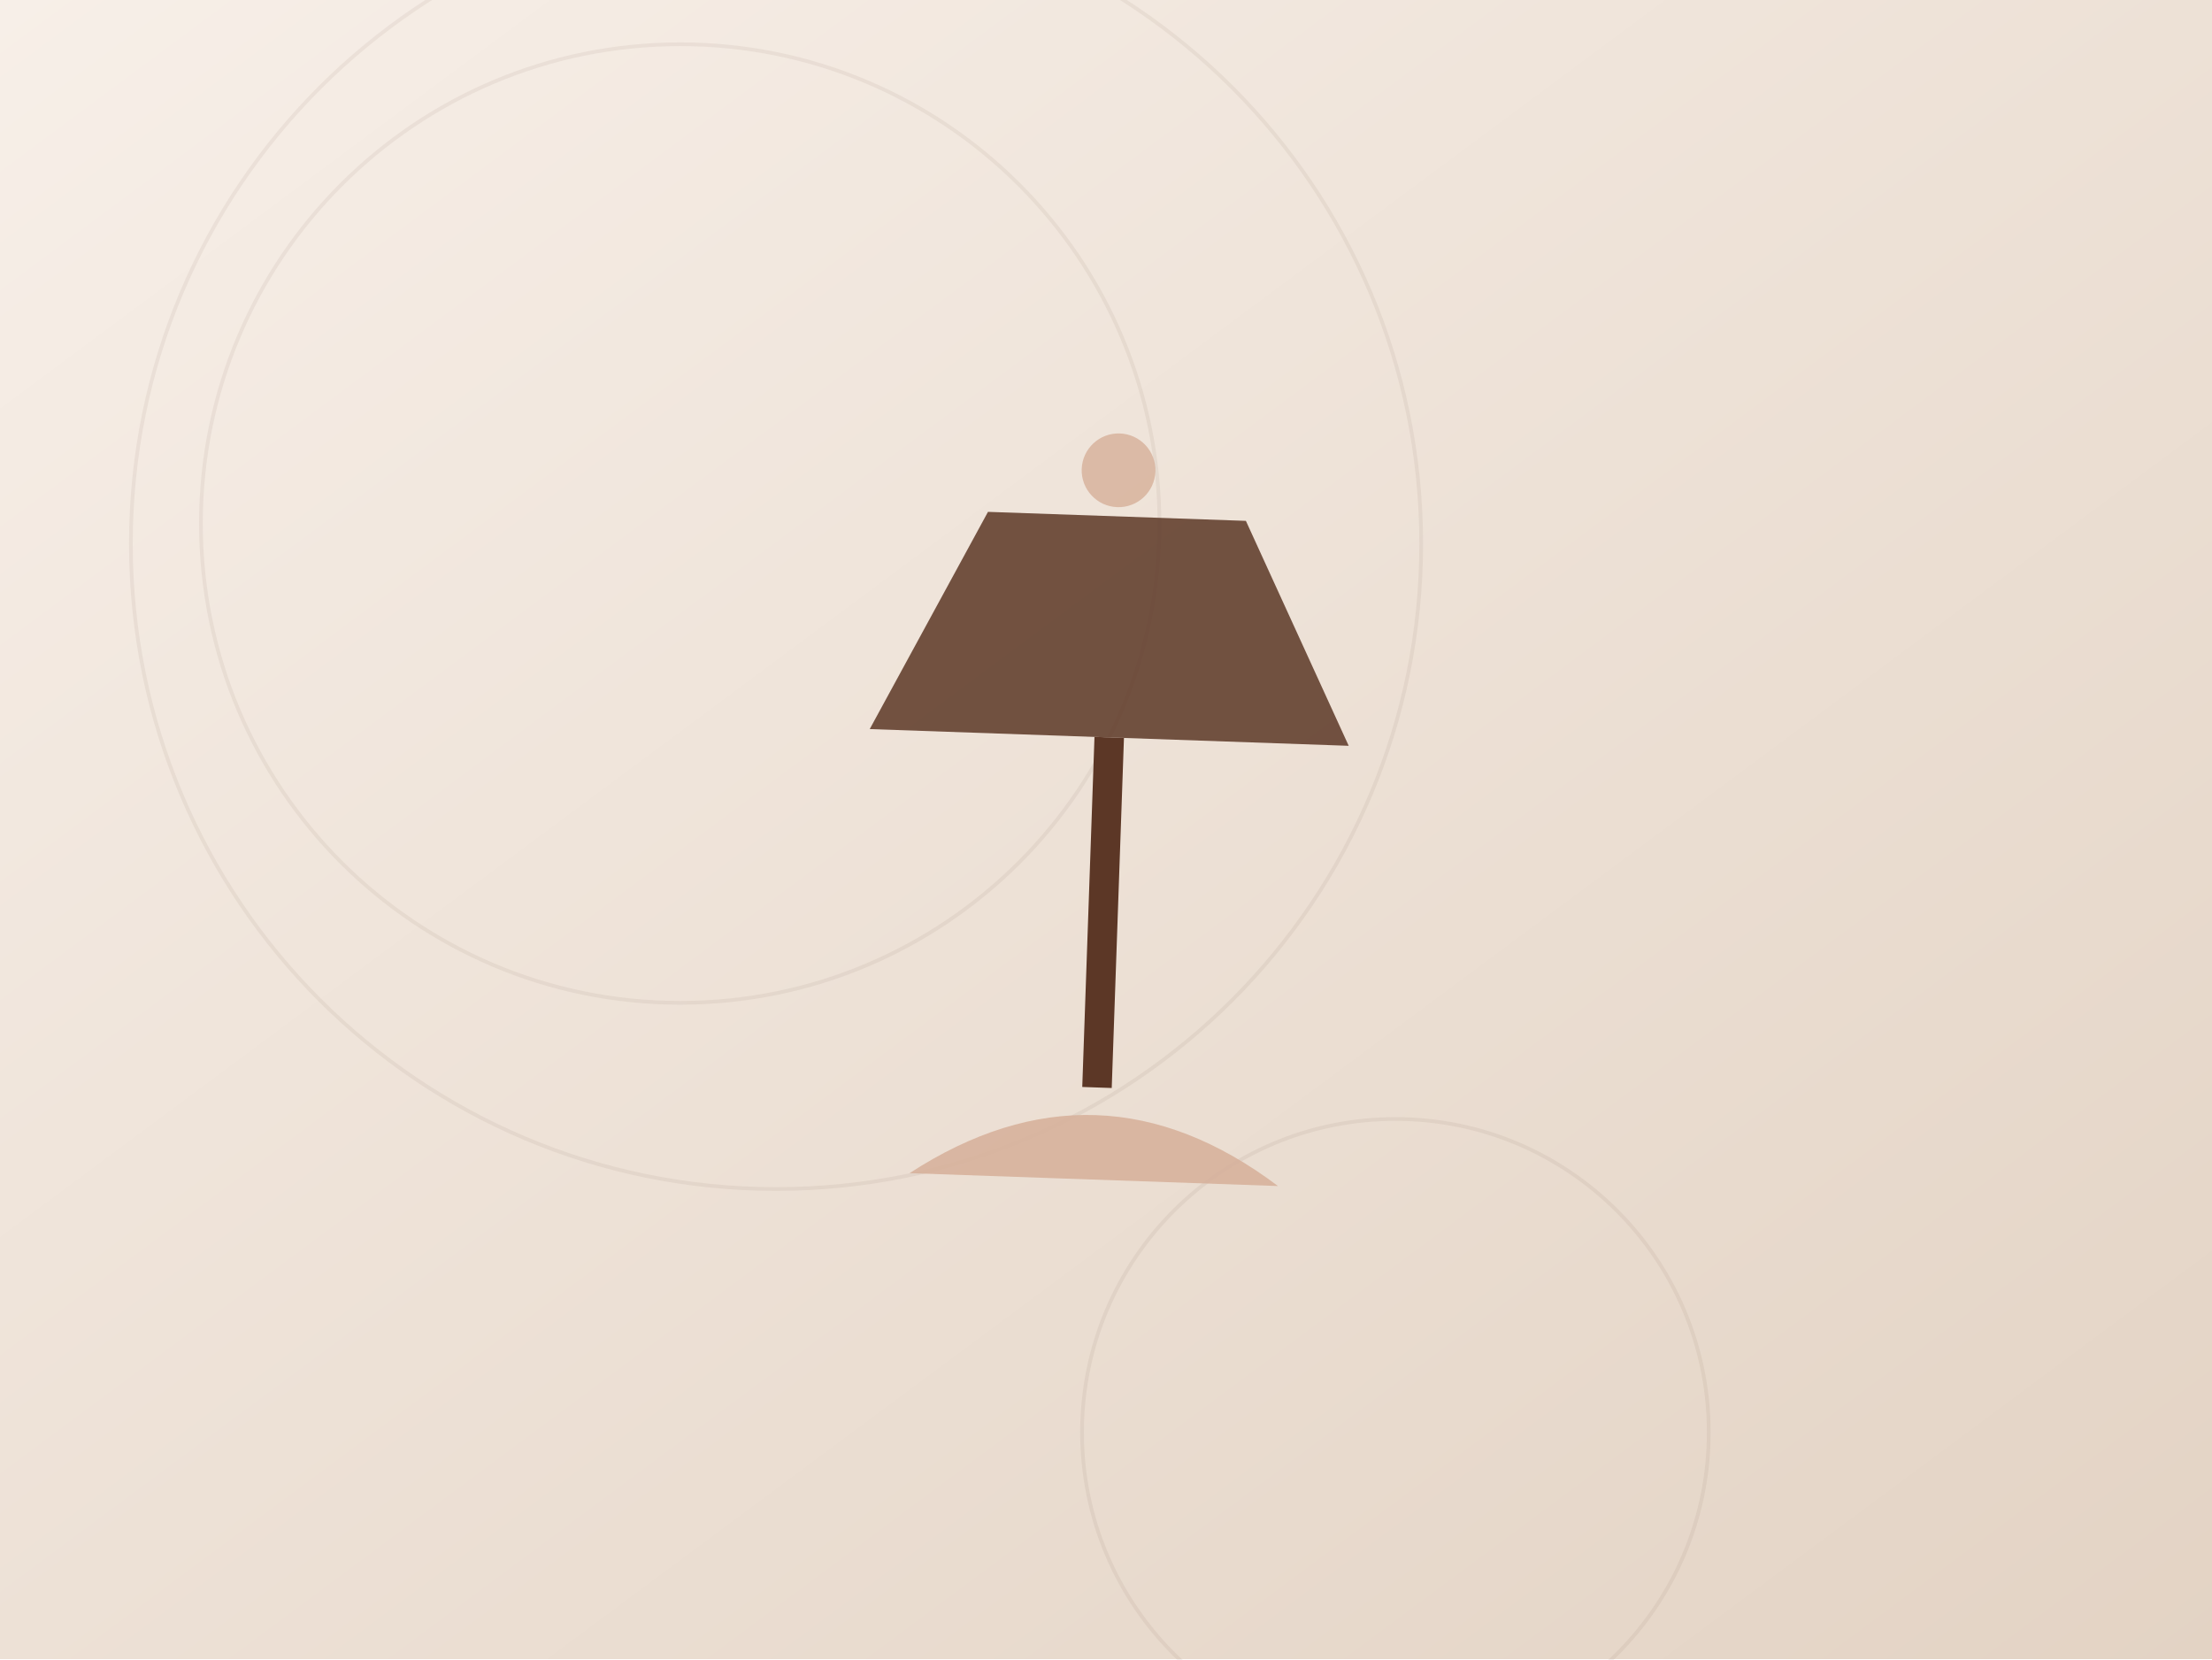
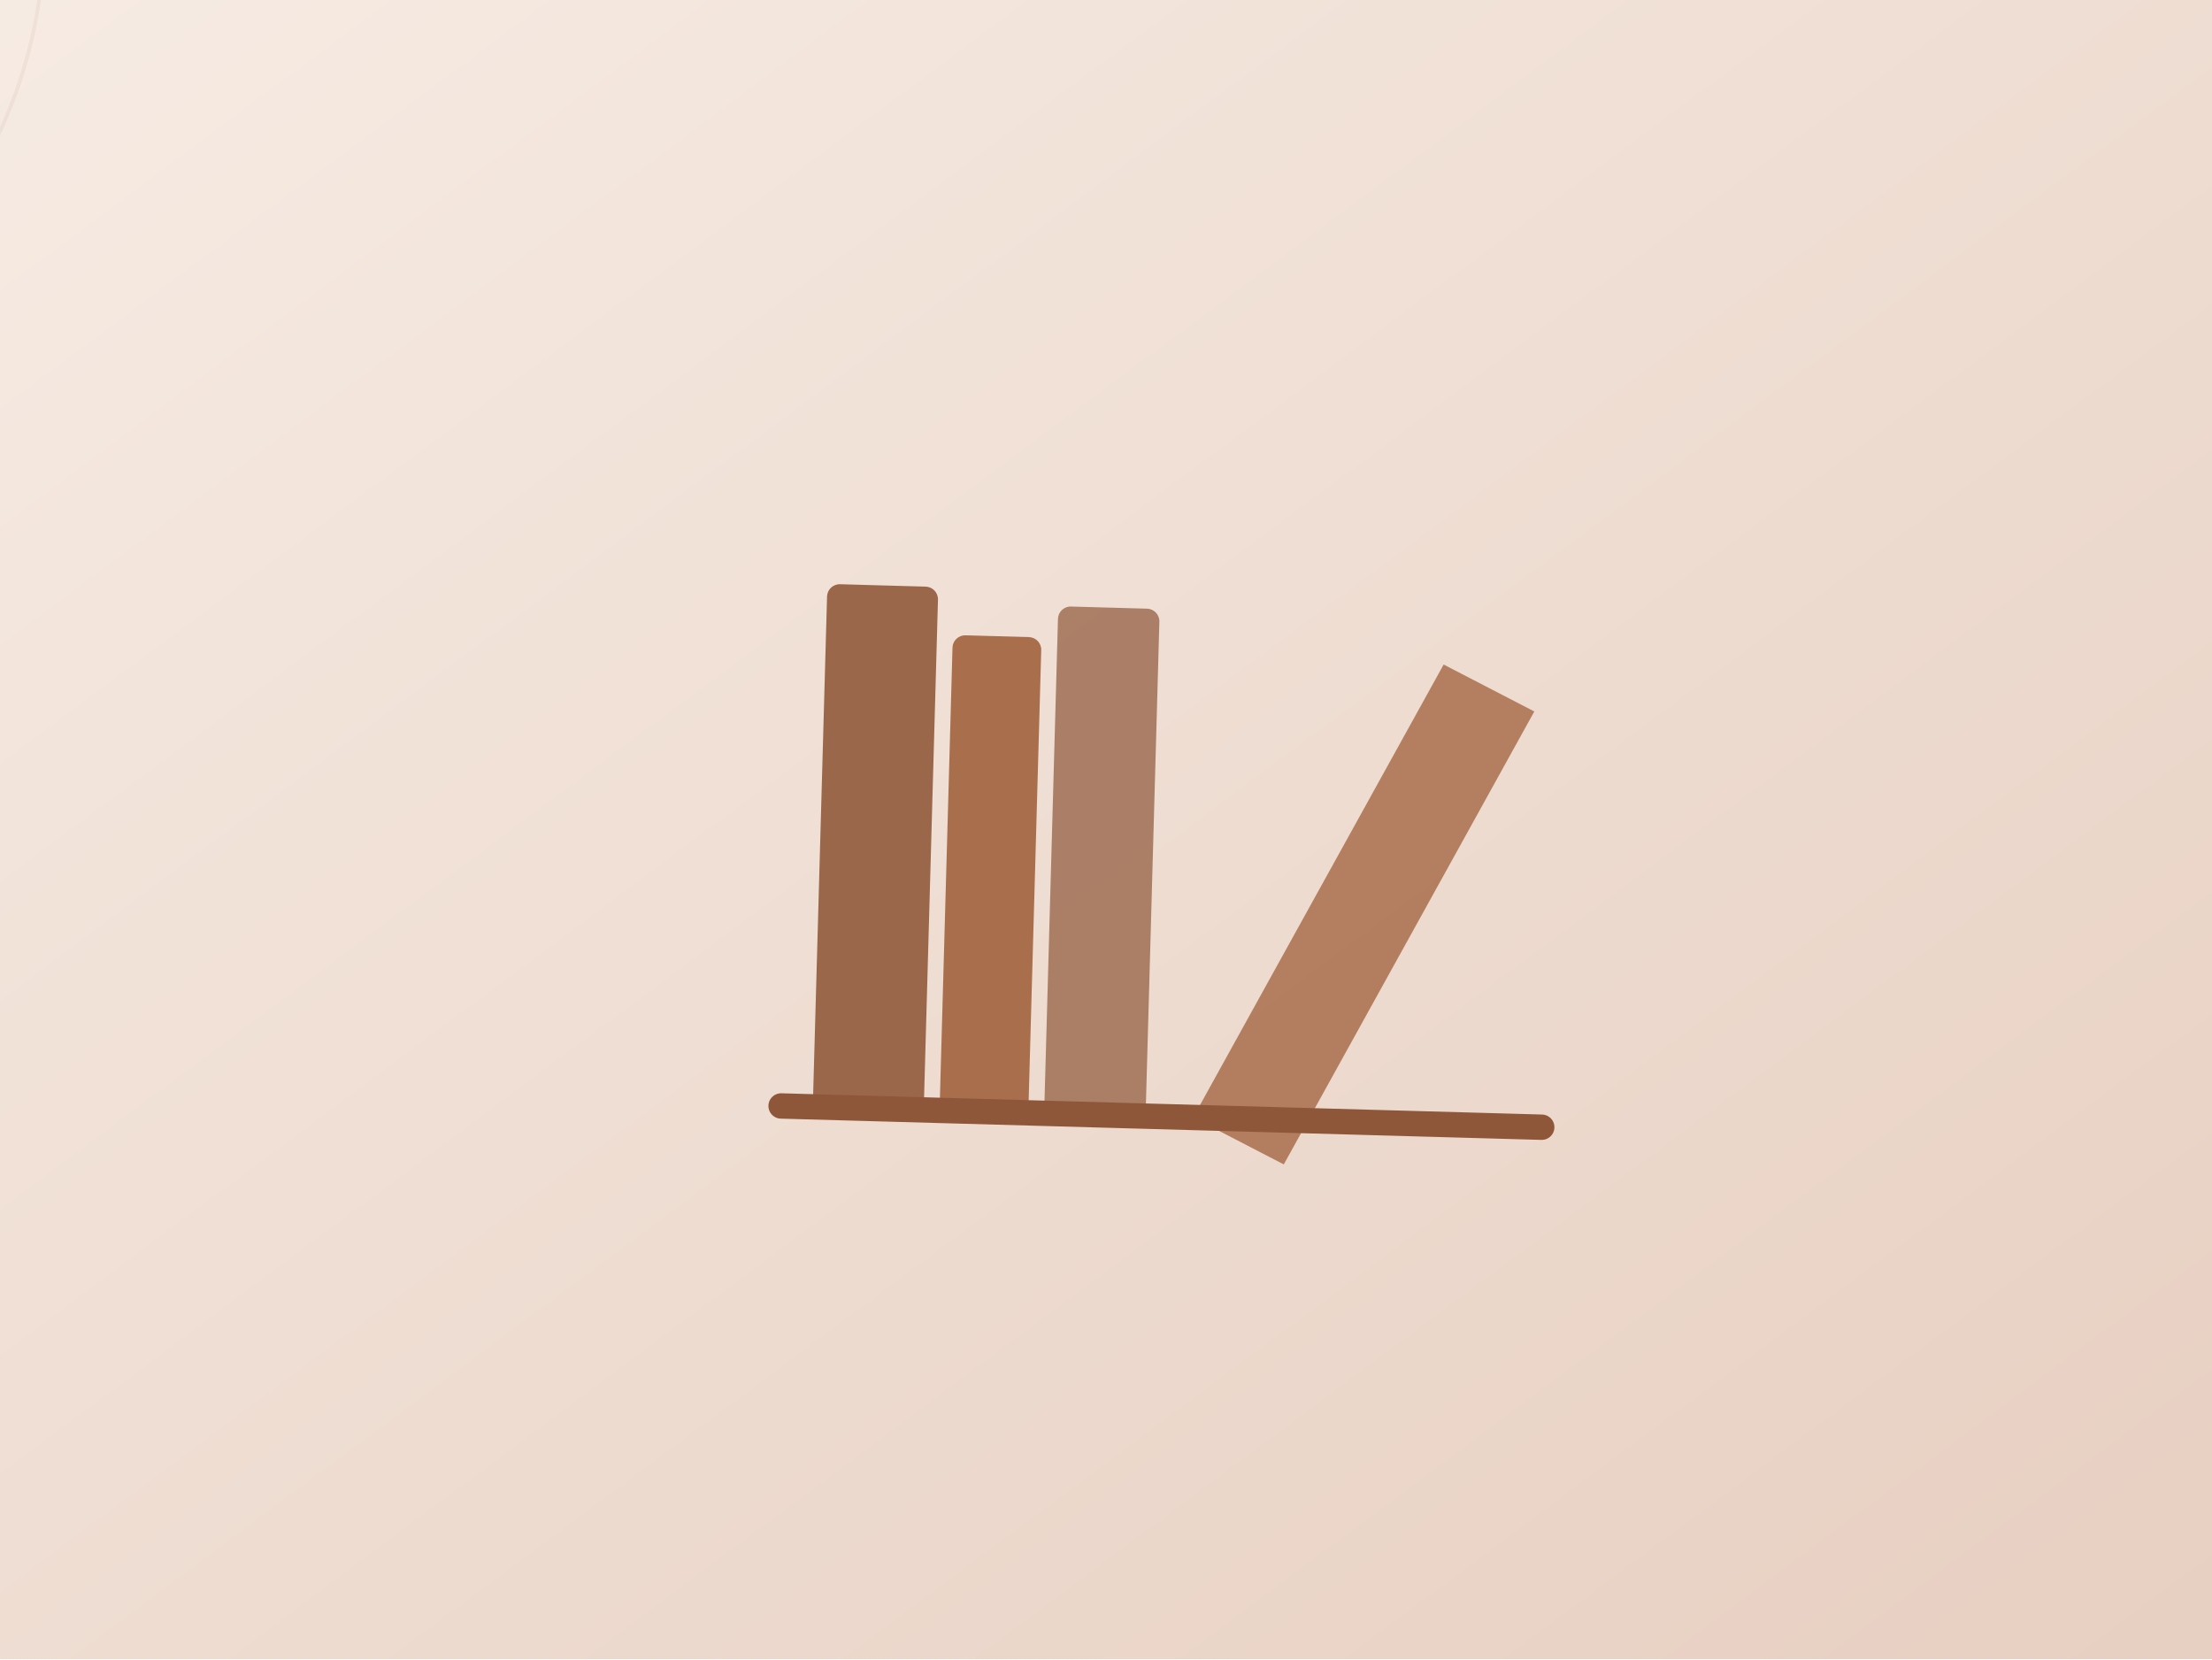
- <svg xmlns="http://www.w3.org/2000/svg" viewBox="0 0 1200 900" width="1200" height="900" role="img" aria-label="Carved Oak Bookends second">
+ <svg xmlns="http://www.w3.org/2000/svg" viewBox="0 0 1200 900" width="1200" height="900" role="img" aria-label="Carved Oak Bookends">
  <defs>
    <linearGradient id="g" x1="0" y1="0" x2="1" y2="1">
-       <stop offset="0%" stop-color="#F7EFE8" />
-       <stop offset="100%" stop-color="#E3D3C4" />
+       <stop offset="0%" stop-color="#F6EBE3" />
+       <stop offset="100%" stop-color="#E7CFC1" />
    </linearGradient>
  </defs>
  <rect width="1200" height="900" fill="url(#g)" />
-   <circle cx="757" cy="777" r="170" fill="none" stroke="#5C3726" stroke-width="2" opacity="0.07" />
-   <circle cx="369" cy="284" r="260" fill="none" stroke="#5C3726" stroke-width="2" opacity="0.07" />
-   <circle cx="421" cy="295" r="350" fill="none" stroke="#5C3726" stroke-width="2" opacity="0.07" />
-   <g transform="rotate(2 600 450)">
-     <path d="M470 400 h260 l-60 -120 h-140 z" fill="#5C3726" opacity="0.85" />
-     <path d="M600 400 v190" stroke="#5C3726" stroke-width="16" />
-     <path d="M500 640 q100 -70 200 0 z" fill="#D6AF99" opacity="0.85" />
-     <circle cx="600" cy="255" r="20" fill="#D6AF99" opacity="0.8" />
+   <circle cx="-81" cy="-421" r="170" fill="none" stroke="#8F5739" stroke-width="2" opacity="0.07" />
+   <circle cx="-236" cy="-38" r="260" fill="none" stroke="#8F5739" stroke-width="2" opacity="0.07" />
+   <circle cx="-555" cy="-509" r="350" fill="none" stroke="#8F5739" stroke-width="2" opacity="0.07" />
+   <g transform="translate(600 450) scale(0.86) rotate(1.6) translate(-600 -450)">
+     <rect x="420" y="300" width="70" height="330" rx="8" fill="#8F5739" opacity="0.88" />
+     <rect x="500" y="330" width="56" height="300" rx="8" fill="#A96F4C" />
+     <rect x="566" y="310" width="64" height="320" rx="8" fill="#8F5739" opacity="0.7" />
+     <path d="M660 630 l150 -290 l58 28 l-150 290 z" fill="#A96F4C" opacity="0.85" />
+     <path d="M400 630 h480" stroke="#8F5739" stroke-width="16" stroke-linecap="round" />
  </g>
</svg>
